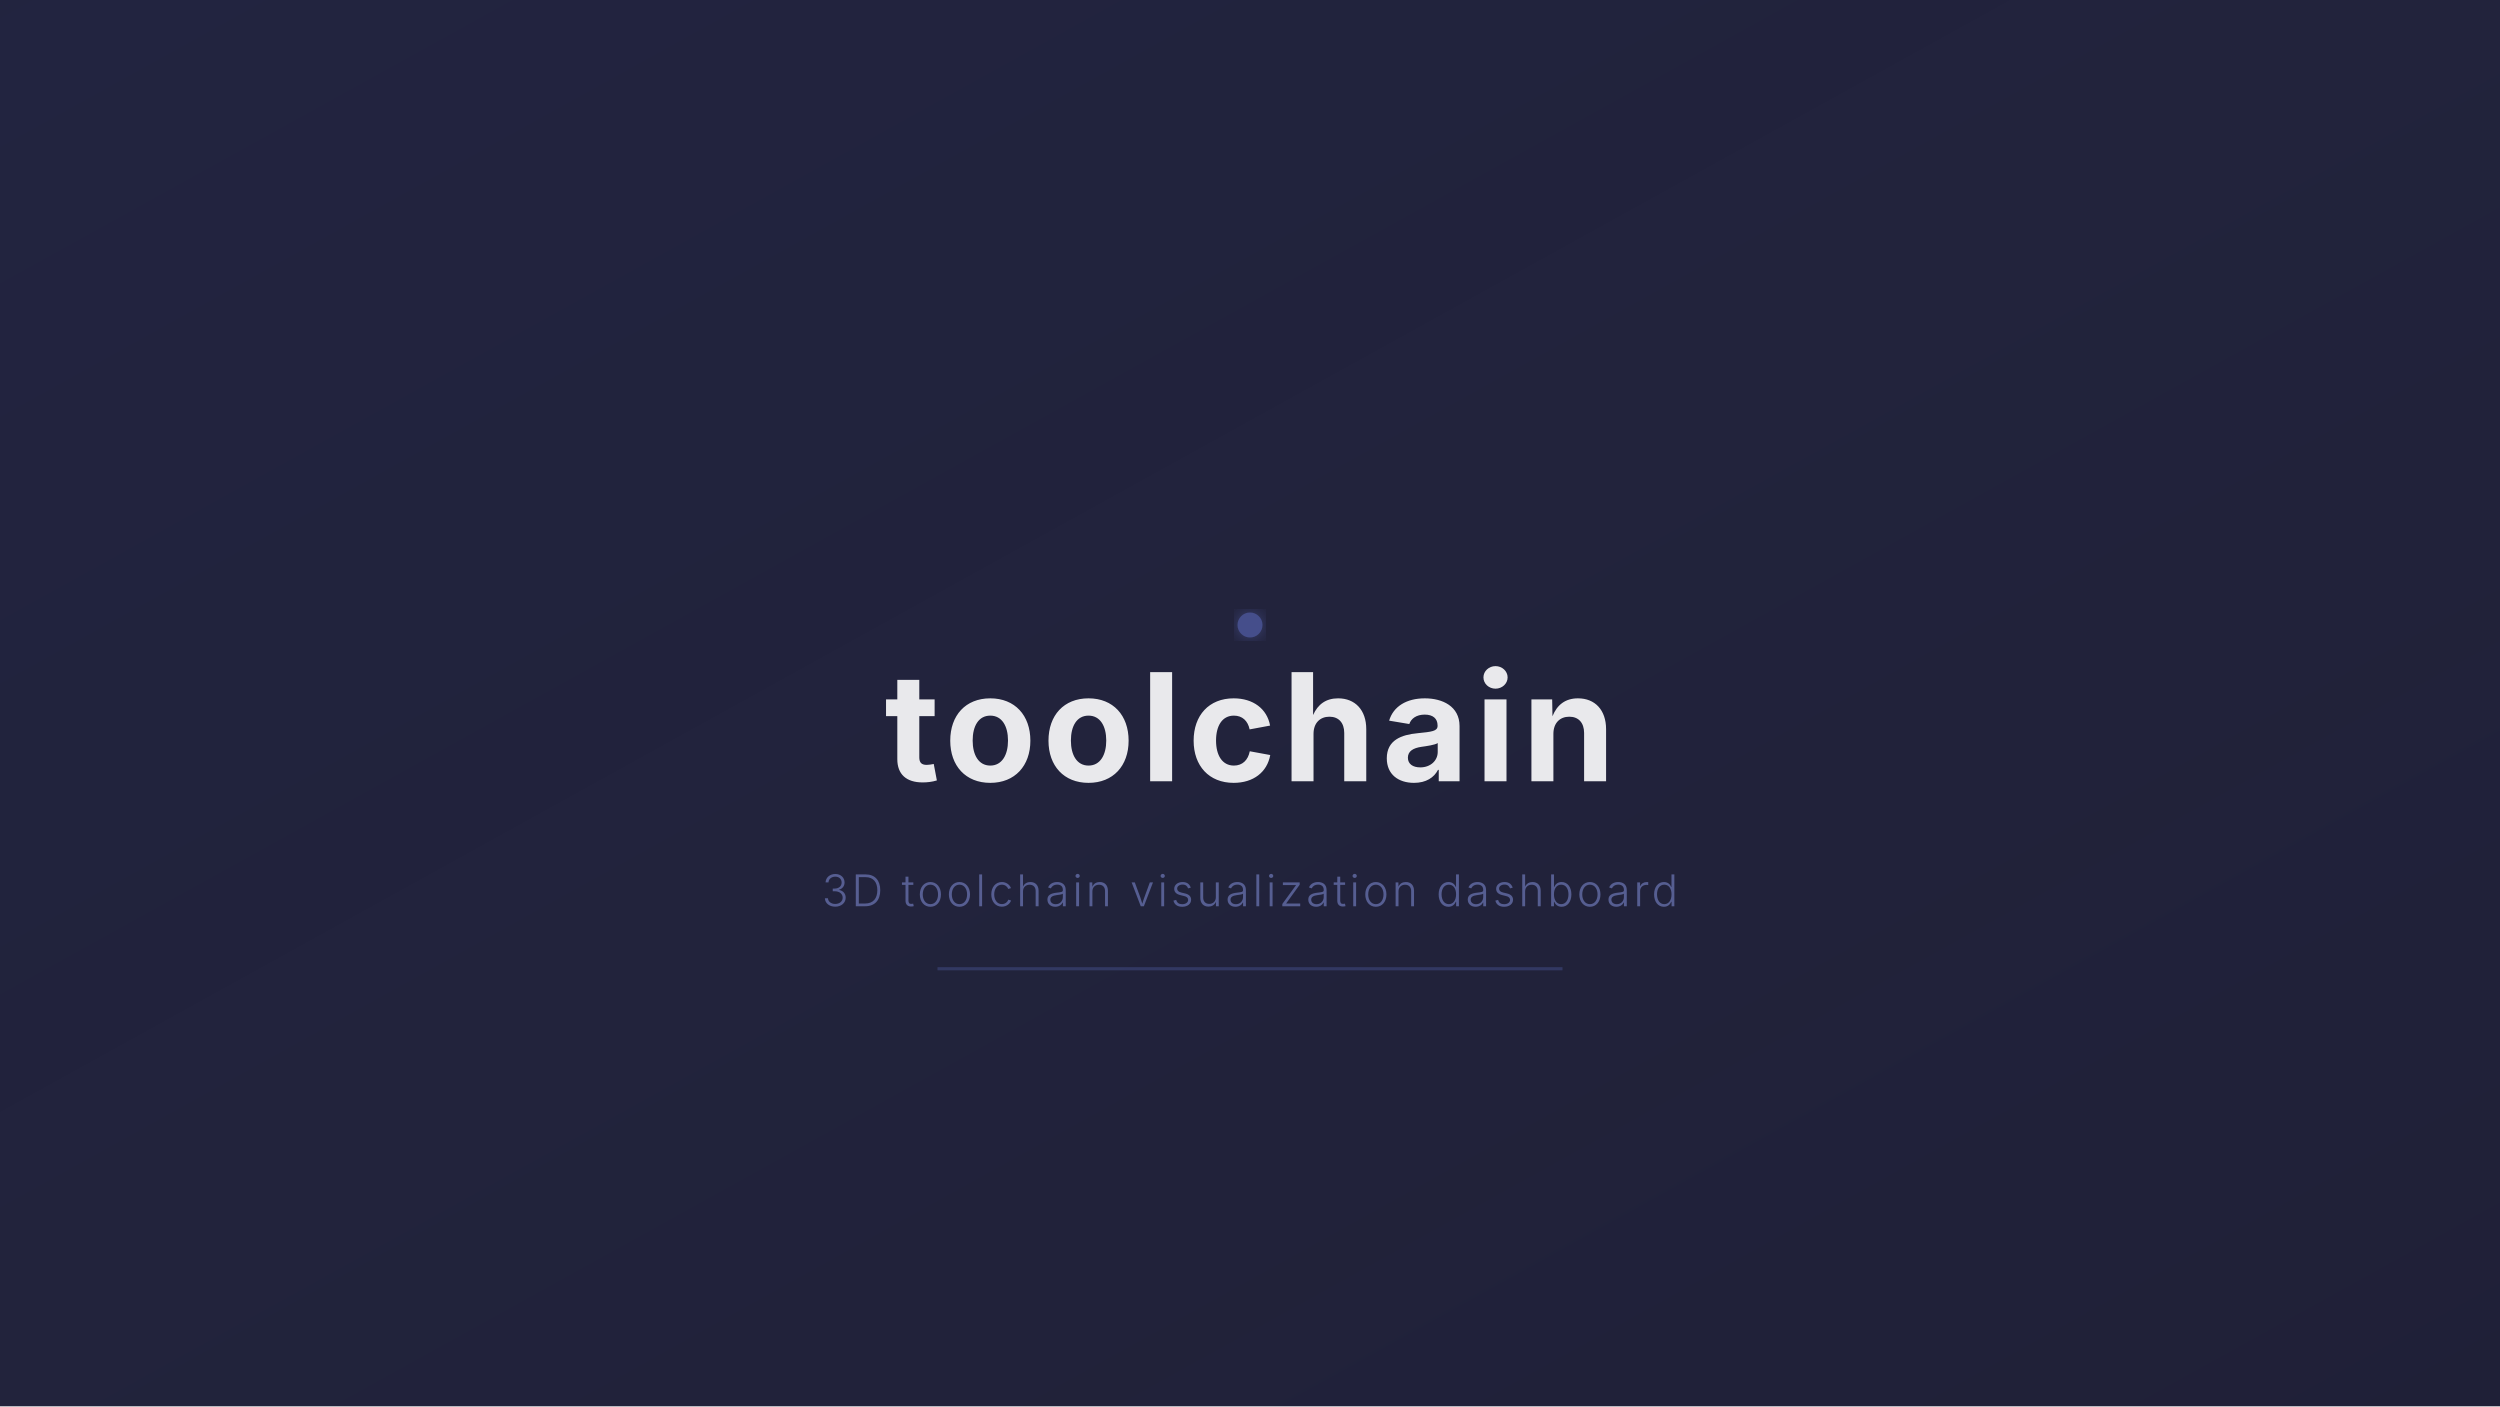
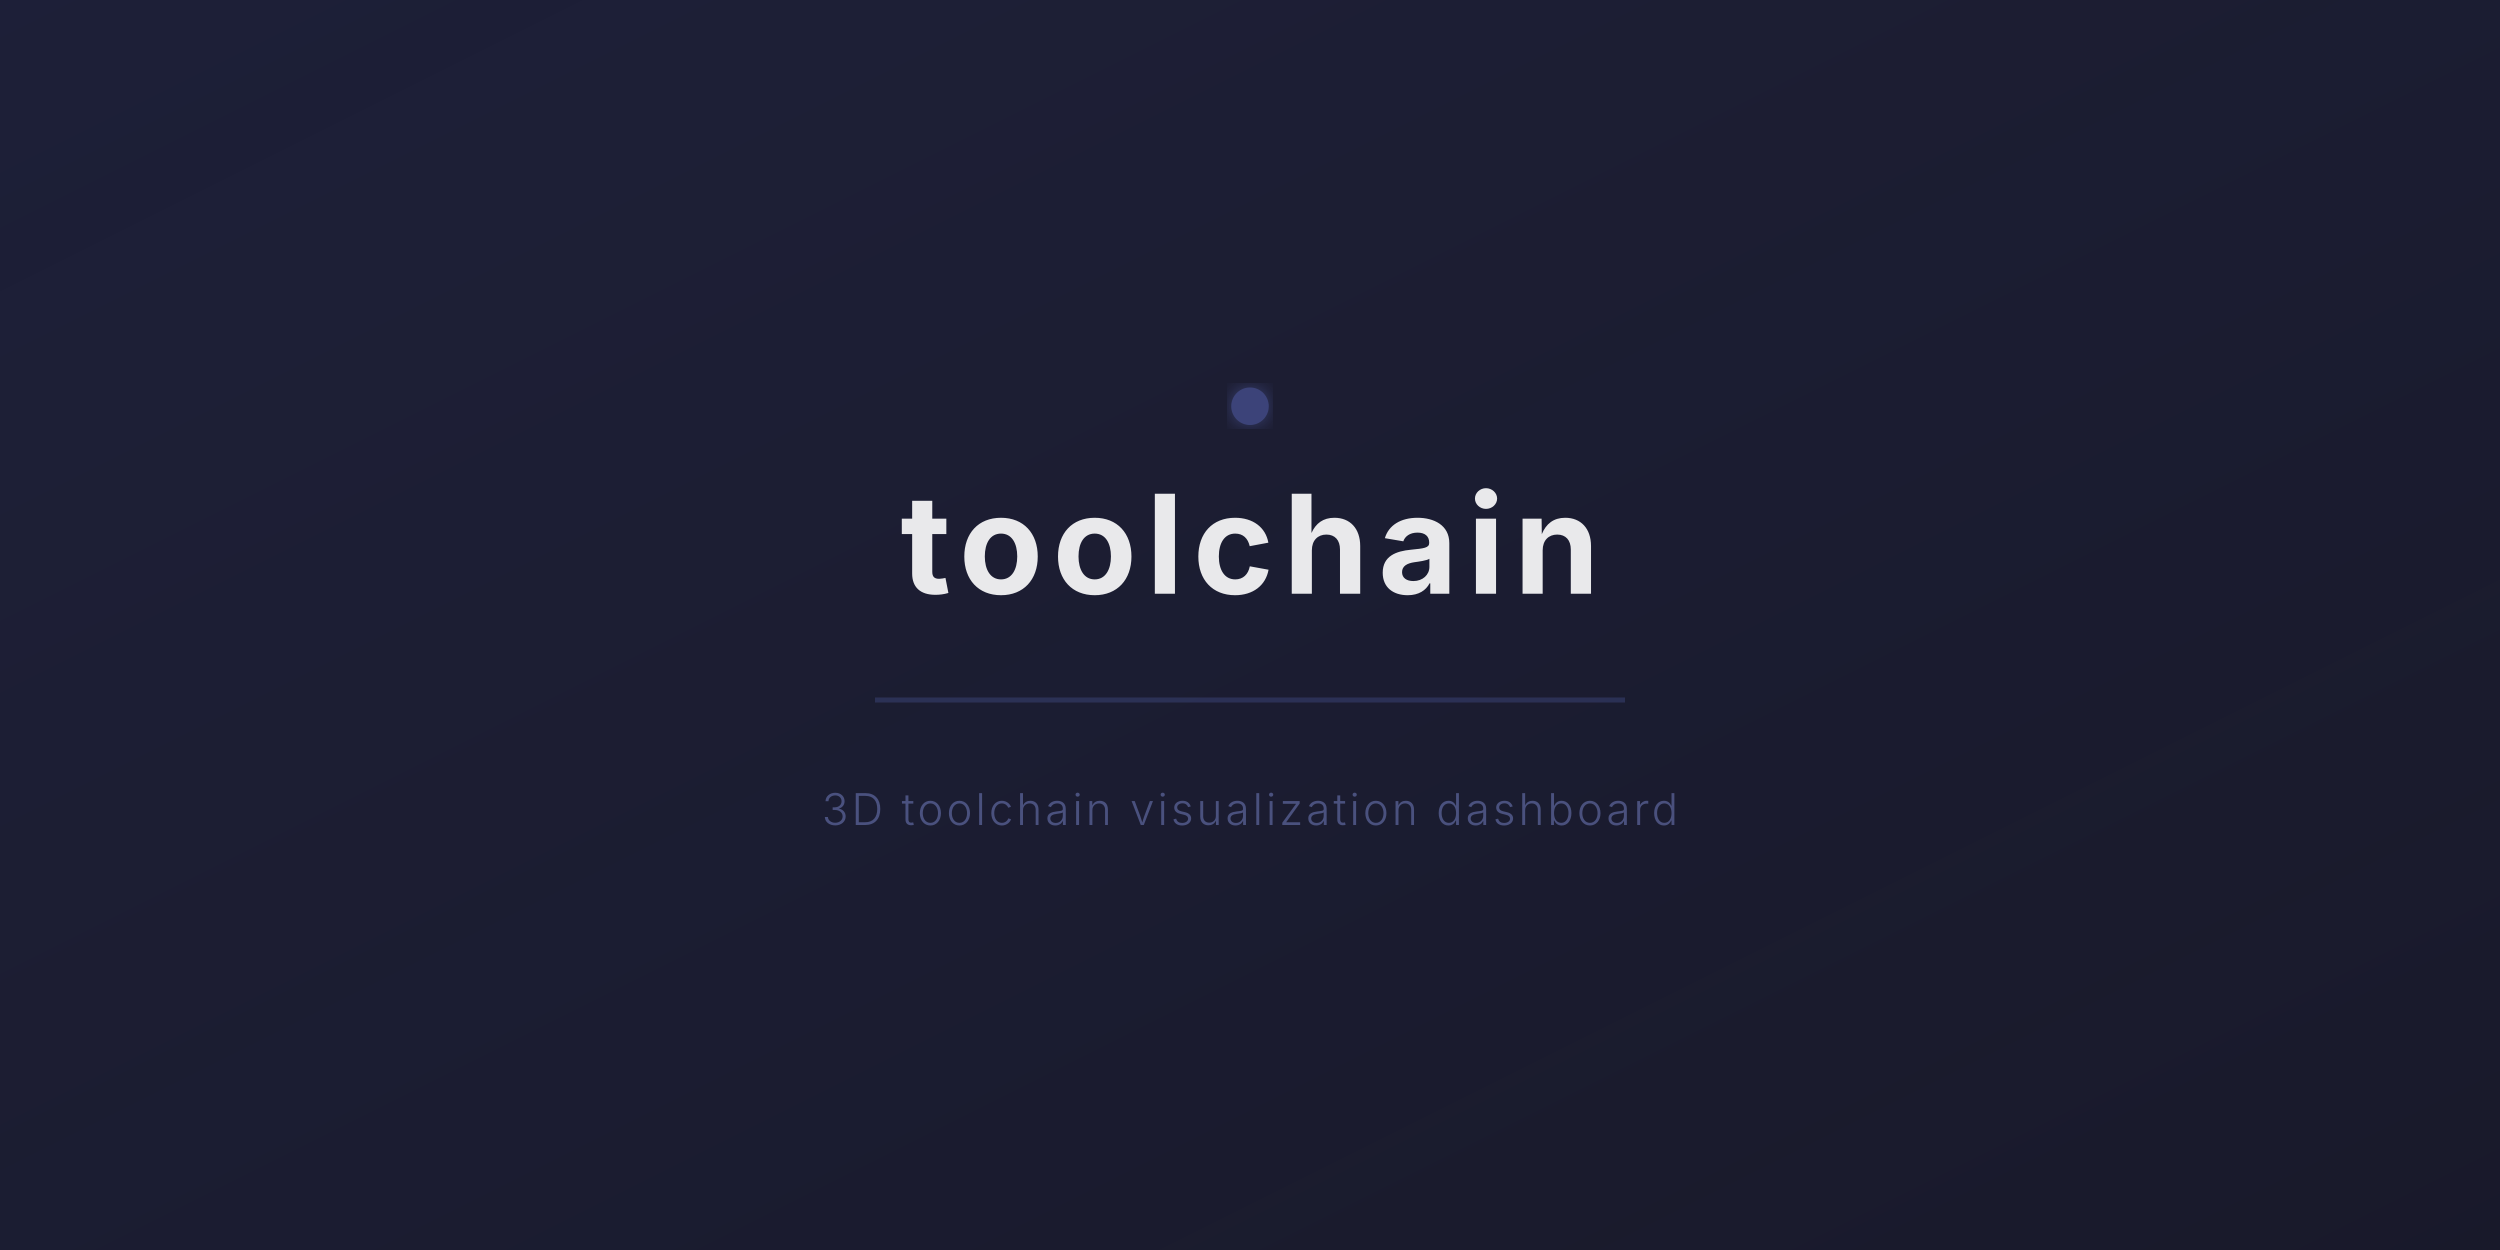
- <svg xmlns="http://www.w3.org/2000/svg" viewBox="0 0 800 450" width="800" height="450">
+ <svg xmlns="http://www.w3.org/2000/svg" viewBox="0 0 400 200" width="400" height="200">
  <defs>
    <linearGradient id="bg" x1="0" y1="0" x2="1" y2="1">
-       <stop offset="0%" stop-color="#5C6BC0" stop-opacity="0.12" />
+       <stop offset="0%" stop-color="#5C6BC0" stop-opacity="0.15" />
      <stop offset="100%" stop-color="#7986CB" stop-opacity="0.06" />
    </linearGradient>
    <filter id="glow">
-       <feGaussianBlur stdDeviation="3" result="blur" />
+       <feGaussianBlur stdDeviation="1.5" result="blur" />
      <feMerge>
        <feMergeNode in="blur" />
        <feMergeNode in="SourceGraphic" />
      </feMerge>
    </filter>
  </defs>
-   <rect width="100%" height="100%" fill="#1a1a2e" />
+   <rect width="100%" height="100%" fill="#121220" />
  <rect width="100%" height="100%" fill="url(#bg)" />
-   <circle cx="400" cy="200" r="4" fill="#5C6BC0" filter="url(#glow)" opacity="0.6" />
-   <text x="400" y="250" font-family="system-ui, -apple-system, sans-serif" font-size="48" font-weight="700" fill="white" text-anchor="middle" letter-spacing="2" opacity="0.9">toolchain</text>
-   <text x="400" y="290" font-family="system-ui, -apple-system, sans-serif" font-size="14" font-weight="300" fill="#7986CB" text-anchor="middle" opacity="0.6" letter-spacing="1">3D toolchain visualization dashboard</text>
-   <line x1="300" y1="310" x2="500" y2="310" stroke="#5C6BC0" stroke-width="1" opacity="0.3" />
+   <circle cx="200" cy="65" r="3" fill="#5C6BC0" filter="url(#glow)" opacity="0.5" />
+   <text x="200" y="95" font-family="system-ui, -apple-system, sans-serif" font-size="22" font-weight="700" fill="white" text-anchor="middle" letter-spacing="1.5" opacity="0.9">toolchain</text>
+   <line x1="140" y1="112" x2="260" y2="112" stroke="#5C6BC0" stroke-width="0.8" opacity="0.25" />
+   <text x="200" y="132" font-family="system-ui, -apple-system, sans-serif" font-size="7" font-weight="300" fill="#7986CB" text-anchor="middle" opacity="0.5" letter-spacing="0.5">3D toolchain visualization dashboard</text>
</svg>
